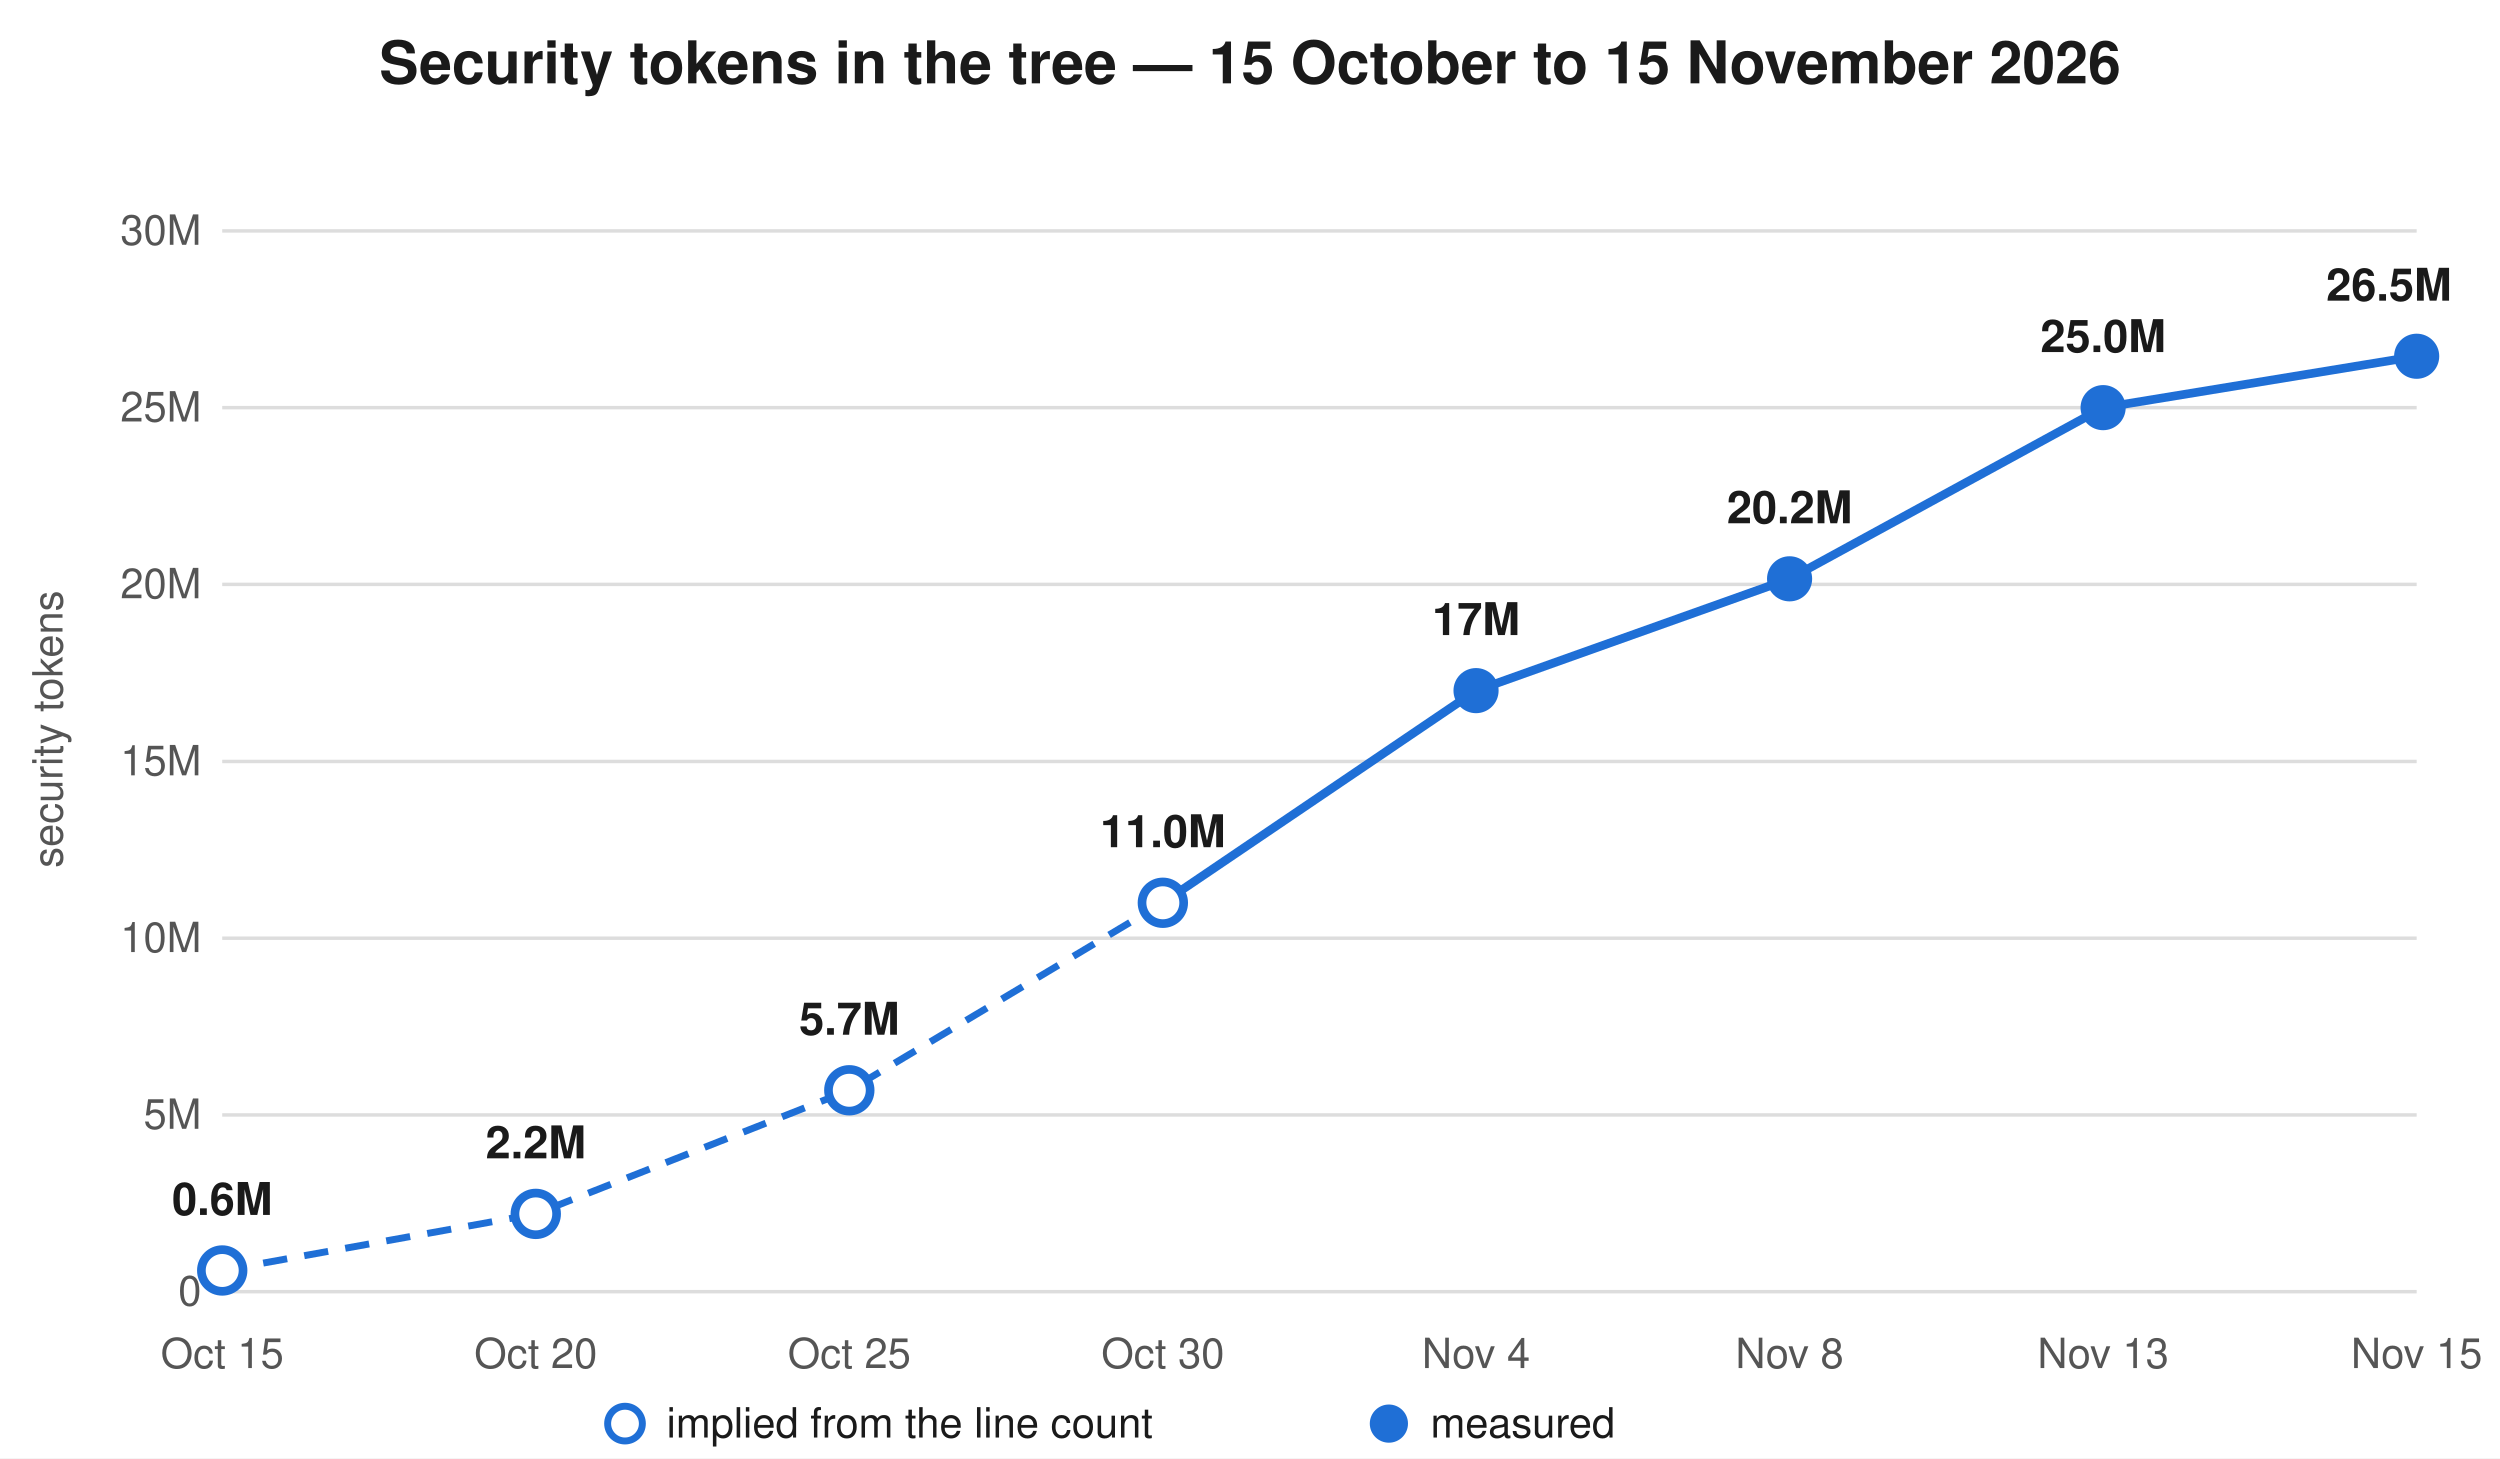
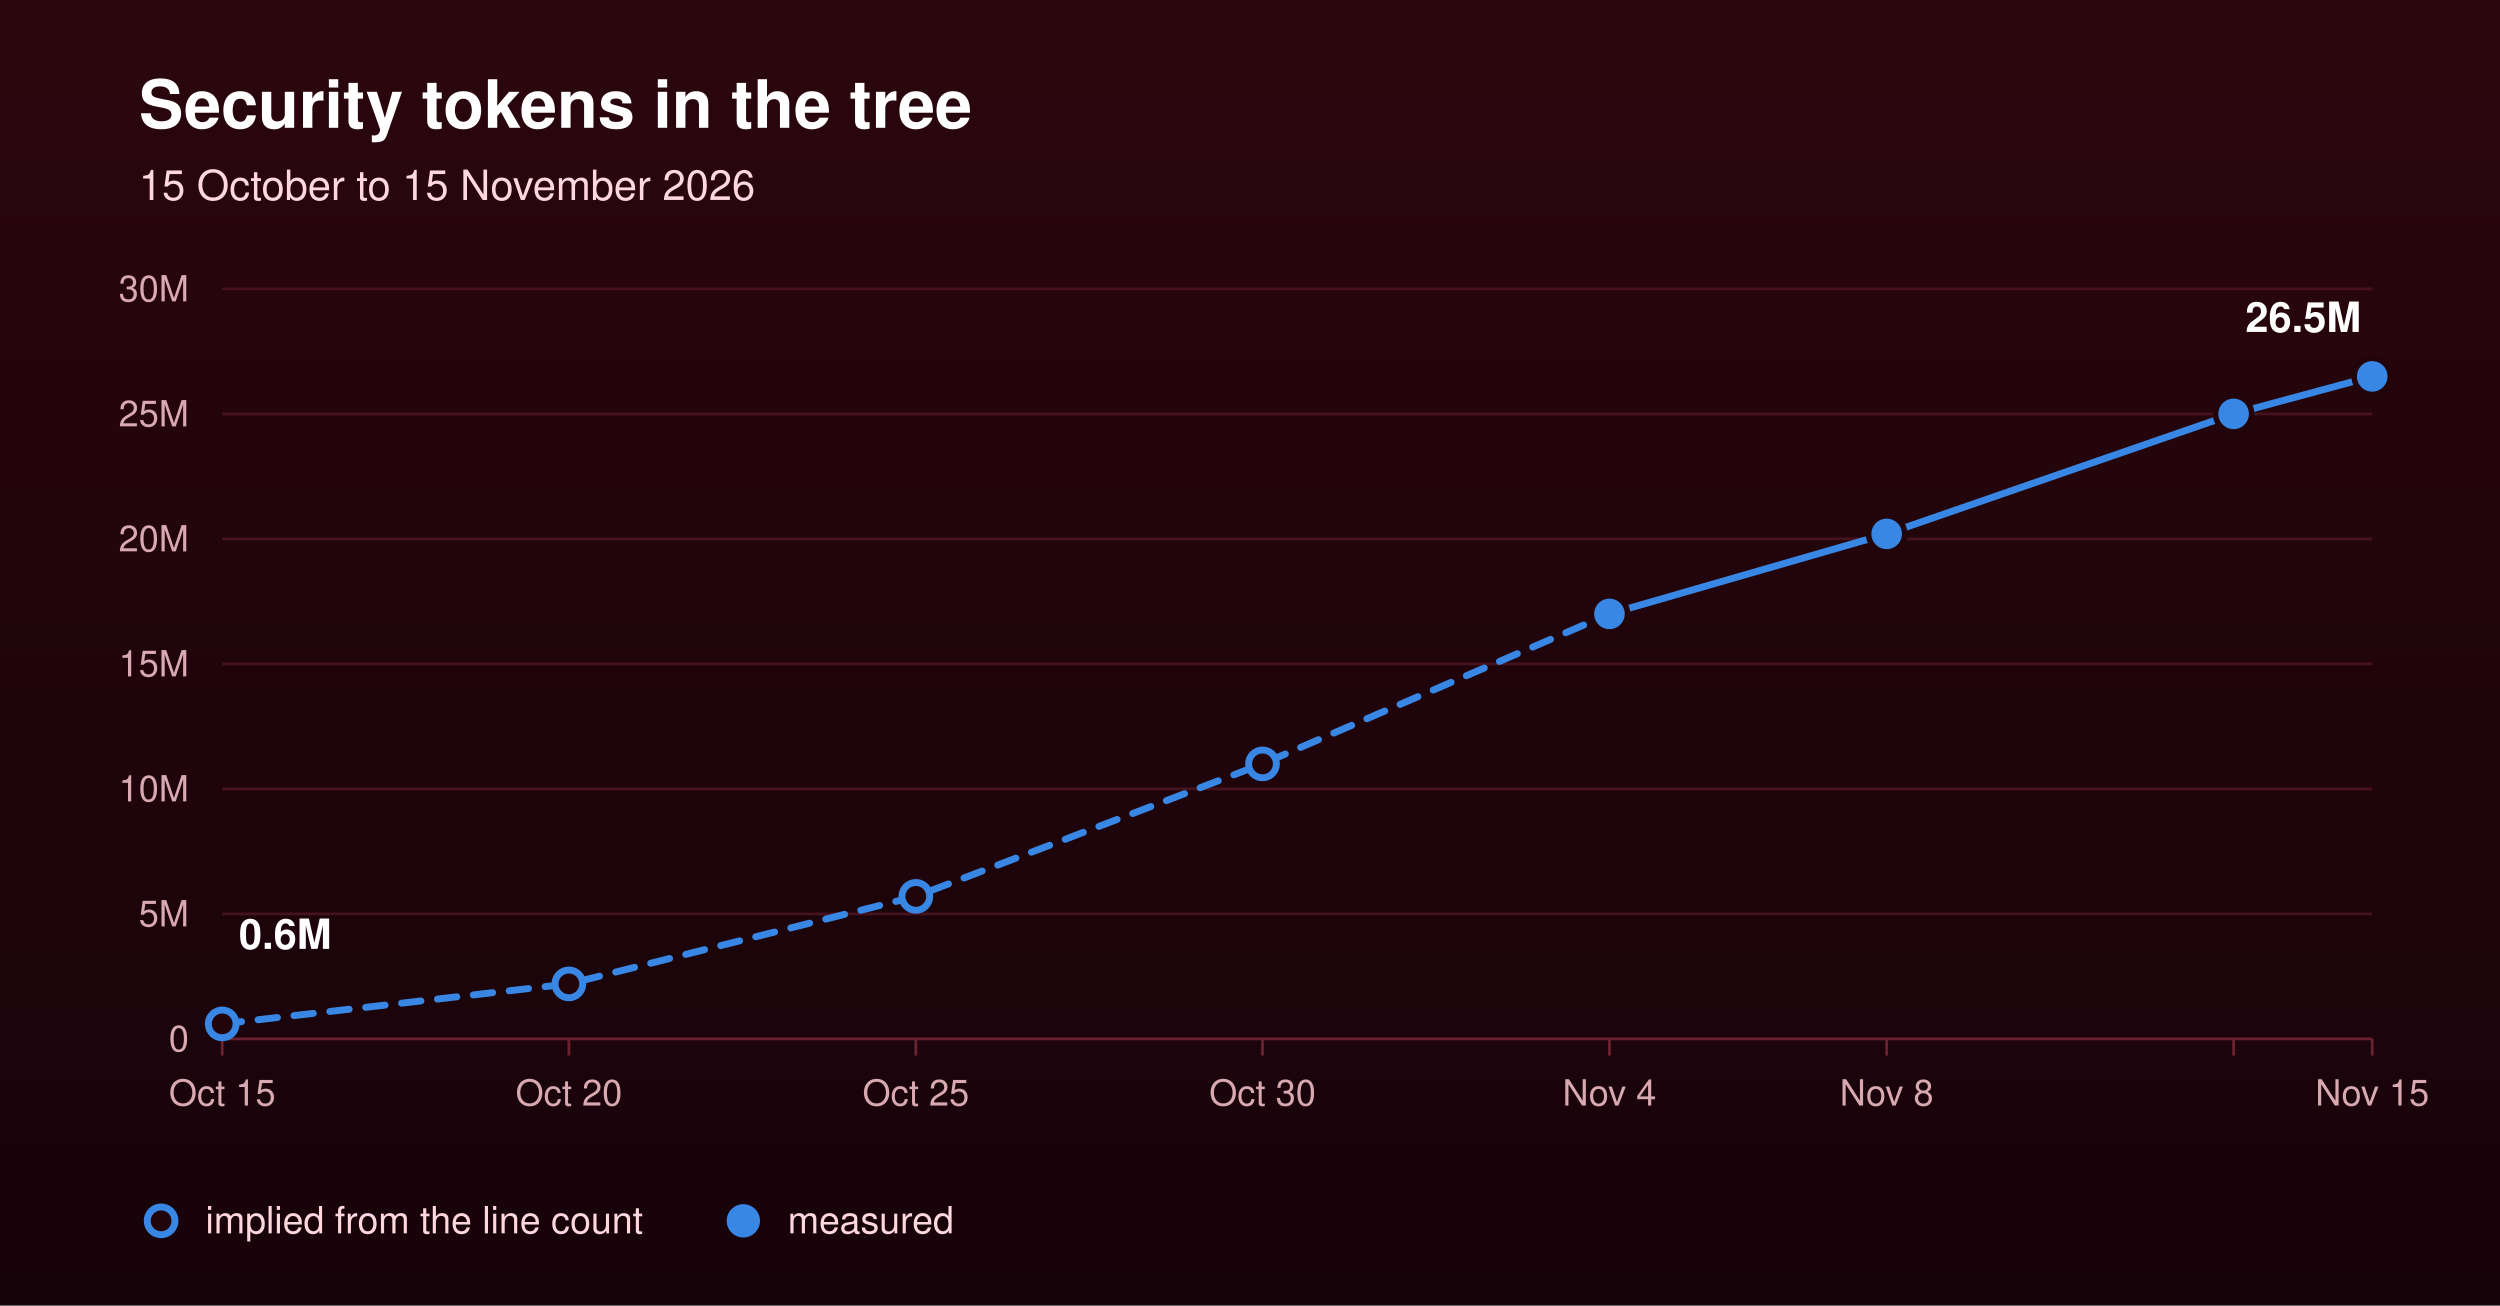
- <svg xmlns="http://www.w3.org/2000/svg" width="720" height="420" viewBox="0 0 720 420" font-family="Helvetica, Arial, sans-serif">
-   <rect width="720" height="420" fill="#ffffff" />
-   <text x="360" y="24" text-anchor="middle" fill="#1a1a1a" font-size="17" font-weight="bold">Security tokens in the tree — 15 October to 15 November 2026</text>
-   <g stroke="#dddddd" stroke-width="1">
-     <line x1="64" y1="372" x2="696" y2="372" />
-     <line x1="64" y1="321.1" x2="696" y2="321.1" />
-     <line x1="64" y1="270.2" x2="696" y2="270.2" />
-     <line x1="64" y1="219.3" x2="696" y2="219.3" />
-     <line x1="64" y1="168.3" x2="696" y2="168.3" />
-     <line x1="64" y1="117.4" x2="696" y2="117.4" />
-     <line x1="64" y1="66.5" x2="696" y2="66.5" />
-   </g>
-   <g fill="#555555" font-size="12" text-anchor="end">
-     <text x="58" y="376">0</text>
-     <text x="58" y="325.1">5M</text>
-     <text x="58" y="274.2">10M</text>
-     <text x="58" y="223.3">15M</text>
-     <text x="58" y="172.3">20M</text>
-     <text x="58" y="121.4">25M</text>
-     <text x="58" y="70.5">30M</text>
-   </g>
-   <text x="18" y="210" fill="#555555" font-size="12" text-anchor="middle" transform="rotate(-90 18 210)">security tokens</text>
-   <polyline points="64,365.9 154.3,349.6 244.6,314 334.9,260 425.1,198.9" fill="none" stroke="#1f6fd6" stroke-width="2" stroke-dasharray="7 5" />
-   <polyline points="334.9,260 425.1,198.9 515.4,166.7 605.7,117.4 696,102.6" fill="none" stroke="#1f6fd6" stroke-width="2.5" />
-   <g fill="#ffffff" stroke="#1f6fd6" stroke-width="2.5">
-     <circle cx="64" cy="365.9" r="6" />
-     <circle cx="154.3" cy="349.6" r="6" />
-     <circle cx="244.6" cy="314" r="6" />
-     <circle cx="334.9" cy="260" r="6" />
-   </g>
-   <g fill="#1f6fd6">
-     <circle cx="425.1" cy="198.9" r="6.5" />
-     <circle cx="515.4" cy="166.7" r="6.5" />
-     <circle cx="605.7" cy="117.4" r="6.5" />
-     <circle cx="696" cy="102.6" r="6.5" />
-   </g>
-   <g fill="#1a1a1a" font-size="13" font-weight="bold" text-anchor="middle">
-     <text x="64" y="349.9">0.6M</text>
-     <text x="154.3" y="333.6">2.2M</text>
-     <text x="244.6" y="298">5.7M</text>
-     <text x="334.9" y="244">11.0M</text>
-     <text x="425.1" y="182.9">17M</text>
-     <text x="515.4" y="150.7">20.2M</text>
-     <text x="605.7" y="101.4">25.0M</text>
-     <text x="688" y="86.6">26.5M</text>
-   </g>
-   <g fill="#555555" font-size="12" text-anchor="middle">
-     <text x="64" y="394">Oct 15</text>
-     <text x="154.3" y="394">Oct 20</text>
-     <text x="244.6" y="394">Oct 25</text>
-     <text x="334.9" y="394">Oct 30</text>
-     <text x="425.1" y="394">Nov 4</text>
-     <text x="515.4" y="394">Nov 8</text>
-     <text x="605.7" y="394">Nov 13</text>
-     <text x="696" y="394">Nov 15</text>
-   </g>
-   <g font-size="12" fill="#1a1a1a">
-     <circle cx="180" cy="410" r="5" fill="#ffffff" stroke="#1f6fd6" stroke-width="2" />
-     <text x="192" y="414">implied from the line count</text>
-     <circle cx="400" cy="410" r="5.5" fill="#1f6fd6" />
-     <text x="412" y="414">measured</text>
-   </g>
+ <svg xmlns="http://www.w3.org/2000/svg" width="900" height="470" viewBox="0 0 900 470" font-family="Helvetica, Arial, sans-serif">
+   <defs>
+     <linearGradient id="bg" x1="0" y1="0" x2="0" y2="1">
+       <stop offset="0" stop-color="#2b060d" />
+       <stop offset="1" stop-color="#17030a" />
+     </linearGradient>
+   </defs>
+   <rect width="900" height="470" fill="url(#bg)" />
+   <text x="50" y="46" fill="#ffffff" font-size="24" font-weight="bold">Security tokens in the tree</text>
+   <text x="50" y="72" fill="#ffd7de" font-size="15">15 October to 15 November 2026</text>
+   <path d="M 80 374 L 854 374" fill="none" stroke="#6a2130" stroke-width="1" />
+   <text x="68" y="378.5" text-anchor="end" fill="#d9a9b1" font-size="13">0</text>
+   <path d="M 80 329 L 854 329" fill="none" stroke="#45121d" stroke-width="1" />
+   <text x="68" y="333.5" text-anchor="end" fill="#d9a9b1" font-size="13">5M</text>
+   <path d="M 80 284 L 854 284" fill="none" stroke="#45121d" stroke-width="1" />
+   <text x="68" y="288.5" text-anchor="end" fill="#d9a9b1" font-size="13">10M</text>
+   <path d="M 80 239 L 854 239" fill="none" stroke="#45121d" stroke-width="1" />
+   <text x="68" y="243.5" text-anchor="end" fill="#d9a9b1" font-size="13">15M</text>
+   <path d="M 80 194 L 854 194" fill="none" stroke="#45121d" stroke-width="1" />
+   <text x="68" y="198.5" text-anchor="end" fill="#d9a9b1" font-size="13">20M</text>
+   <path d="M 80 149 L 854 149" fill="none" stroke="#45121d" stroke-width="1" />
+   <text x="68" y="153.5" text-anchor="end" fill="#d9a9b1" font-size="13">25M</text>
+   <path d="M 80 104 L 854 104" fill="none" stroke="#45121d" stroke-width="1" />
+   <text x="68" y="108.5" text-anchor="end" fill="#d9a9b1" font-size="13">30M</text>
+   <path d="M 80 374 L 80 380" fill="none" stroke="#6a2130" stroke-width="1" />
+   <text x="80" y="398" text-anchor="middle" fill="#d9a9b1" font-size="13">Oct 15</text>
+   <path d="M 204.8 374 L 204.8 380" fill="none" stroke="#6a2130" stroke-width="1" />
+   <text x="204.8" y="398" text-anchor="middle" fill="#d9a9b1" font-size="13">Oct 20</text>
+   <path d="M 329.7 374 L 329.7 380" fill="none" stroke="#6a2130" stroke-width="1" />
+   <text x="329.7" y="398" text-anchor="middle" fill="#d9a9b1" font-size="13">Oct 25</text>
+   <path d="M 454.5 374 L 454.5 380" fill="none" stroke="#6a2130" stroke-width="1" />
+   <text x="454.5" y="398" text-anchor="middle" fill="#d9a9b1" font-size="13">Oct 30</text>
+   <path d="M 579.4 374 L 579.4 380" fill="none" stroke="#6a2130" stroke-width="1" />
+   <text x="579.4" y="398" text-anchor="middle" fill="#d9a9b1" font-size="13">Nov 4</text>
+   <path d="M 679.2 374 L 679.2 380" fill="none" stroke="#6a2130" stroke-width="1" />
+   <text x="679.2" y="398" text-anchor="middle" fill="#d9a9b1" font-size="13">Nov 8</text>
+   <path d="M 804.1 374 L 804.1 380" fill="none" stroke="#6a2130" stroke-width="1" />
+   <path d="M 854 374 L 854 380" fill="none" stroke="#6a2130" stroke-width="1" />
+   <text x="854" y="398" text-anchor="middle" fill="#d9a9b1" font-size="13">Nov 15</text>
+   <path d="M 80 368.6 L 204.8 354.2 L 329.7 322.7 L 454.5 275 L 579.4 221" fill="none" stroke="#3987e5" stroke-width="2.5" stroke-dasharray="7 6" stroke-linejoin="round" stroke-linecap="round" />
+   <path d="M 579.4 221 L 679.2 192.2 L 804.1 149 L 854 135.5" fill="none" stroke="#3987e5" stroke-width="2.5" stroke-linejoin="round" stroke-linecap="round" />
+   <circle cx="80" cy="368.6" r="5" fill="#21050b" stroke="#3987e5" stroke-width="2.5" />
+   <circle cx="204.8" cy="354.2" r="5" fill="#21050b" stroke="#3987e5" stroke-width="2.5" />
+   <circle cx="329.7" cy="322.7" r="5" fill="#21050b" stroke="#3987e5" stroke-width="2.5" />
+   <circle cx="454.5" cy="275" r="5" fill="#21050b" stroke="#3987e5" stroke-width="2.5" />
+   <circle cx="579.4" cy="221" r="6.5" fill="#3987e5" stroke="#21050b" stroke-width="2" />
+   <circle cx="679.2" cy="192.2" r="6.5" fill="#3987e5" stroke="#21050b" stroke-width="2" />
+   <circle cx="804.1" cy="149" r="6.5" fill="#3987e5" stroke="#21050b" stroke-width="2" />
+   <circle cx="854" cy="135.5" r="6.5" fill="#3987e5" stroke="#21050b" stroke-width="2" />
+   <text x="86" y="341.6" fill="#ffffff" font-size="15" font-weight="bold">0.6M</text>
+   <text x="850" y="119.5" text-anchor="end" fill="#ffffff" font-size="15" font-weight="bold">26.5M</text>
+   <circle cx="58" cy="439.5" r="5" fill="#21050b" stroke="#3987e5" stroke-width="2.5" />
+   <text x="74" y="444" fill="#ffd7de" font-size="13.5">implied from the line count</text>
+   <circle cx="267.6" cy="439.5" r="6" fill="#3987e5" />
+   <text x="283.6" y="444" fill="#ffd7de" font-size="13.5">measured</text>
</svg>
